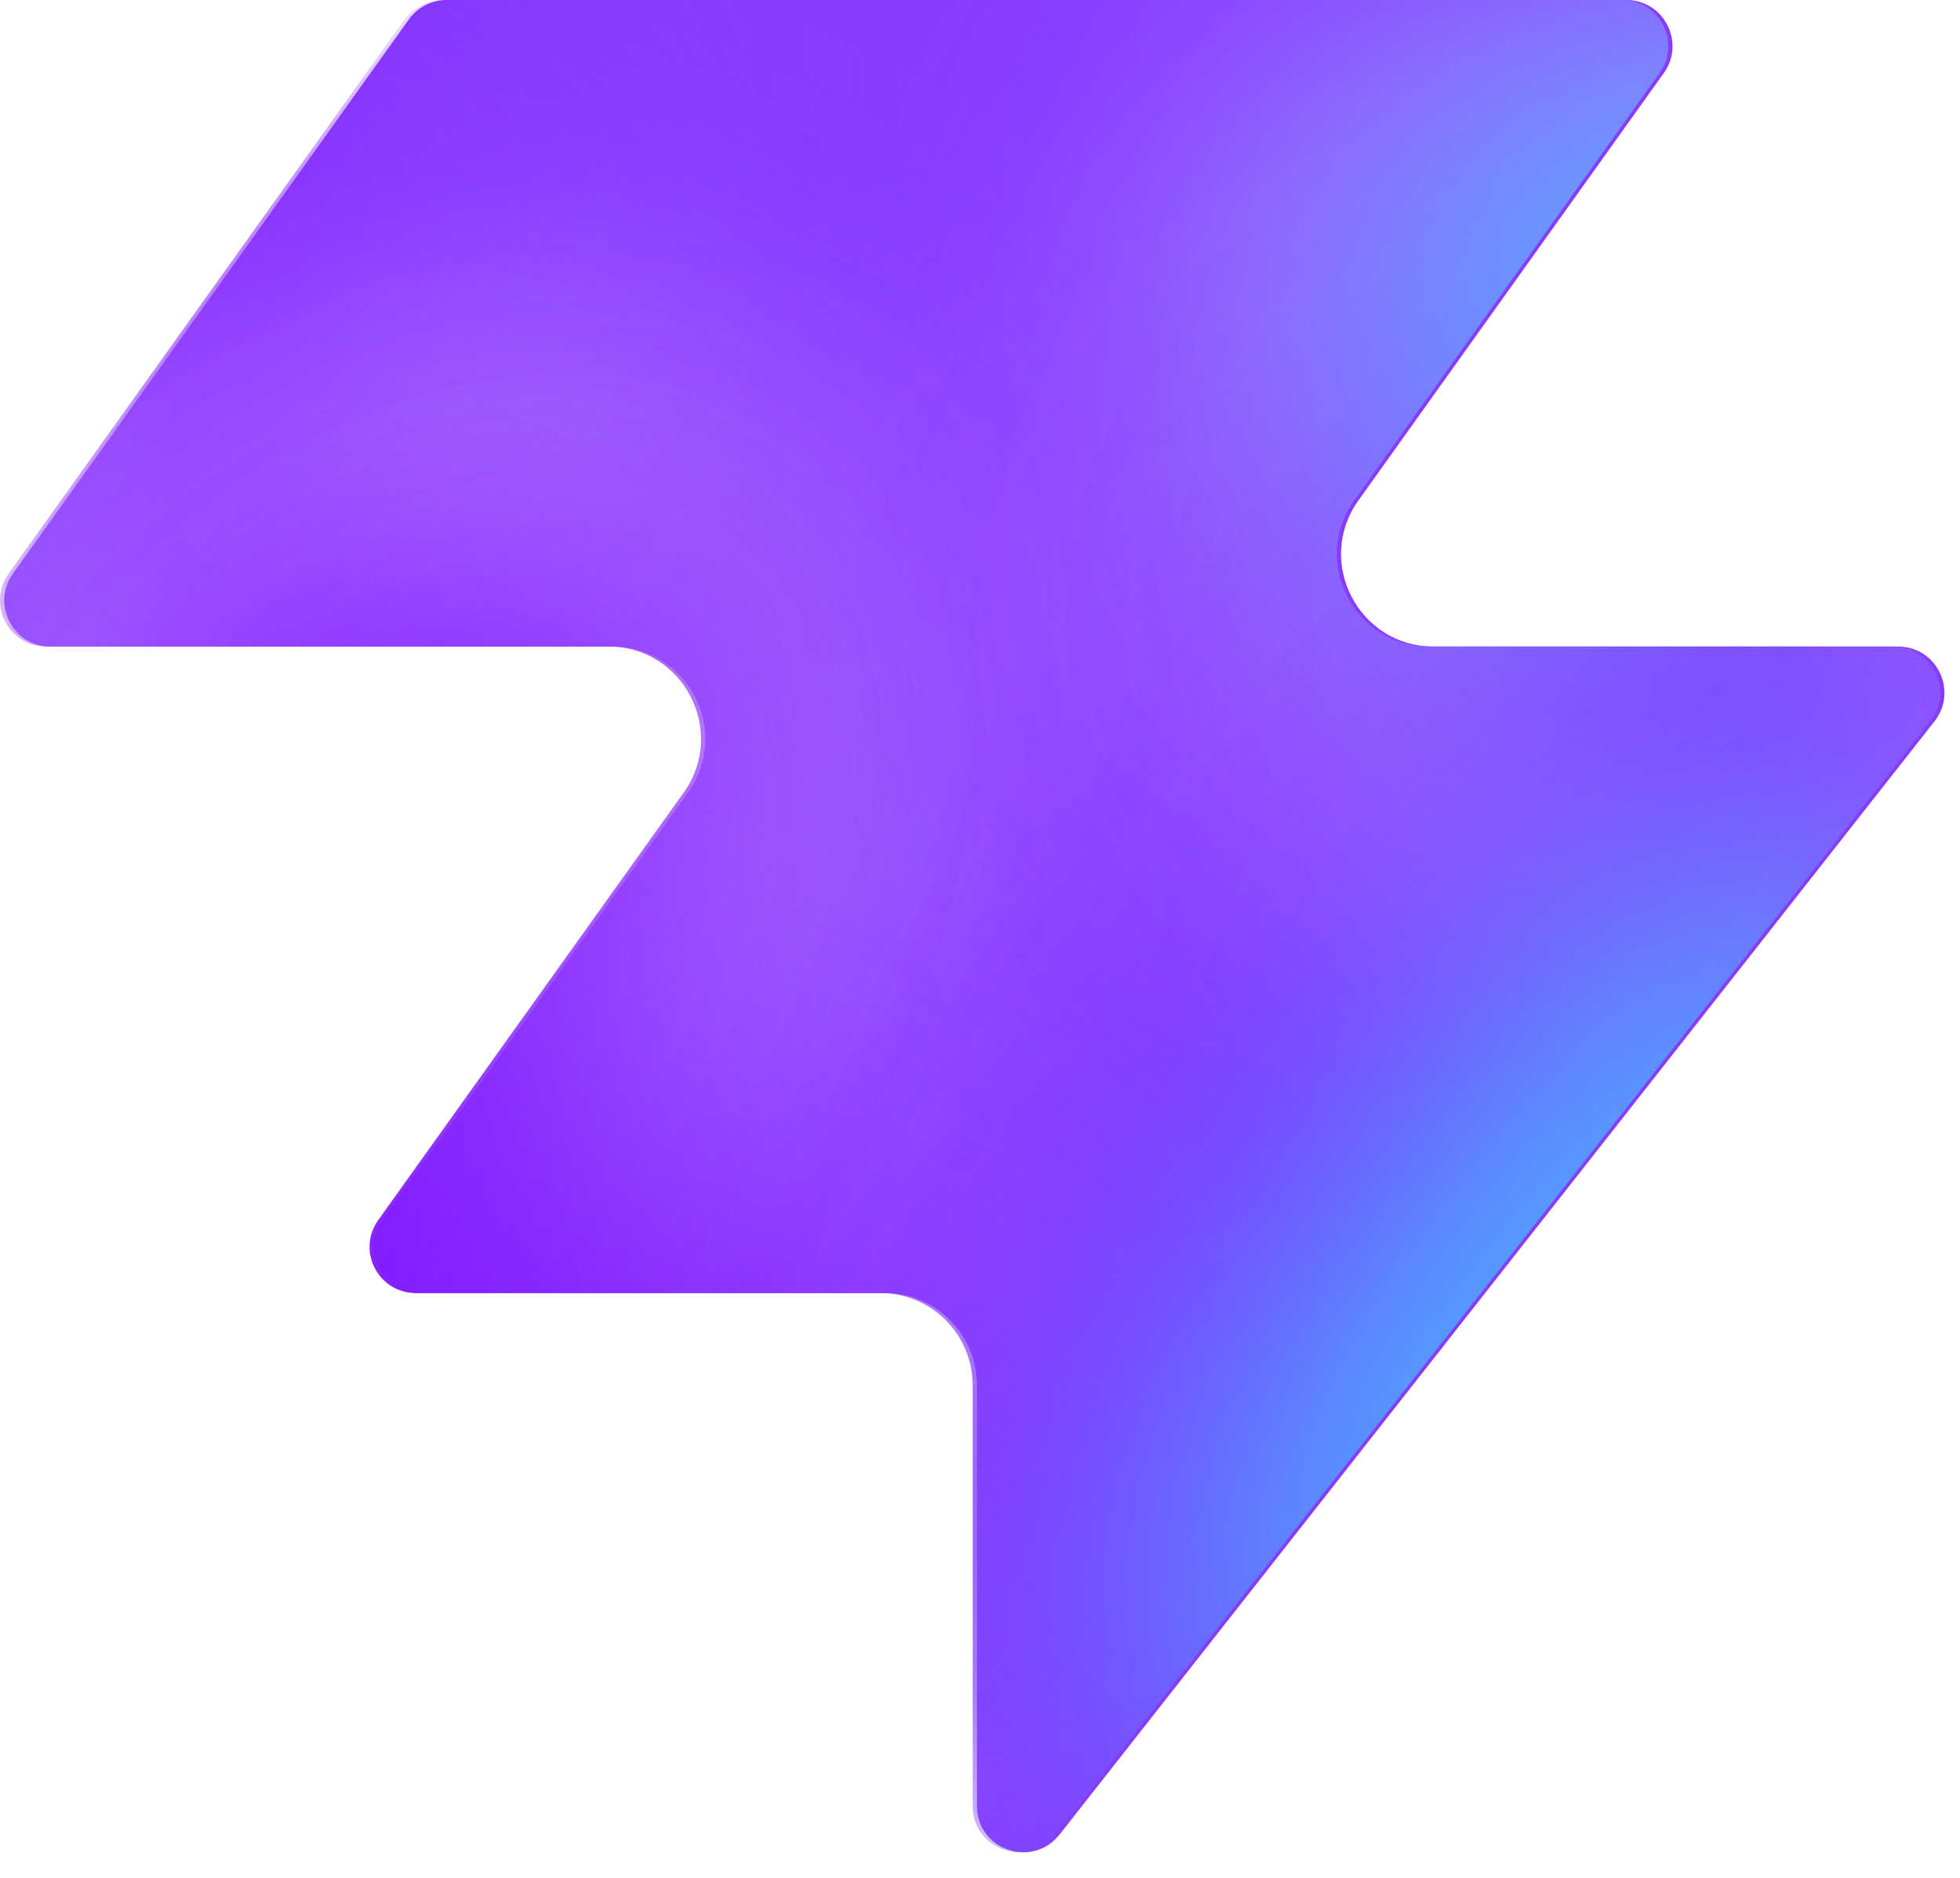
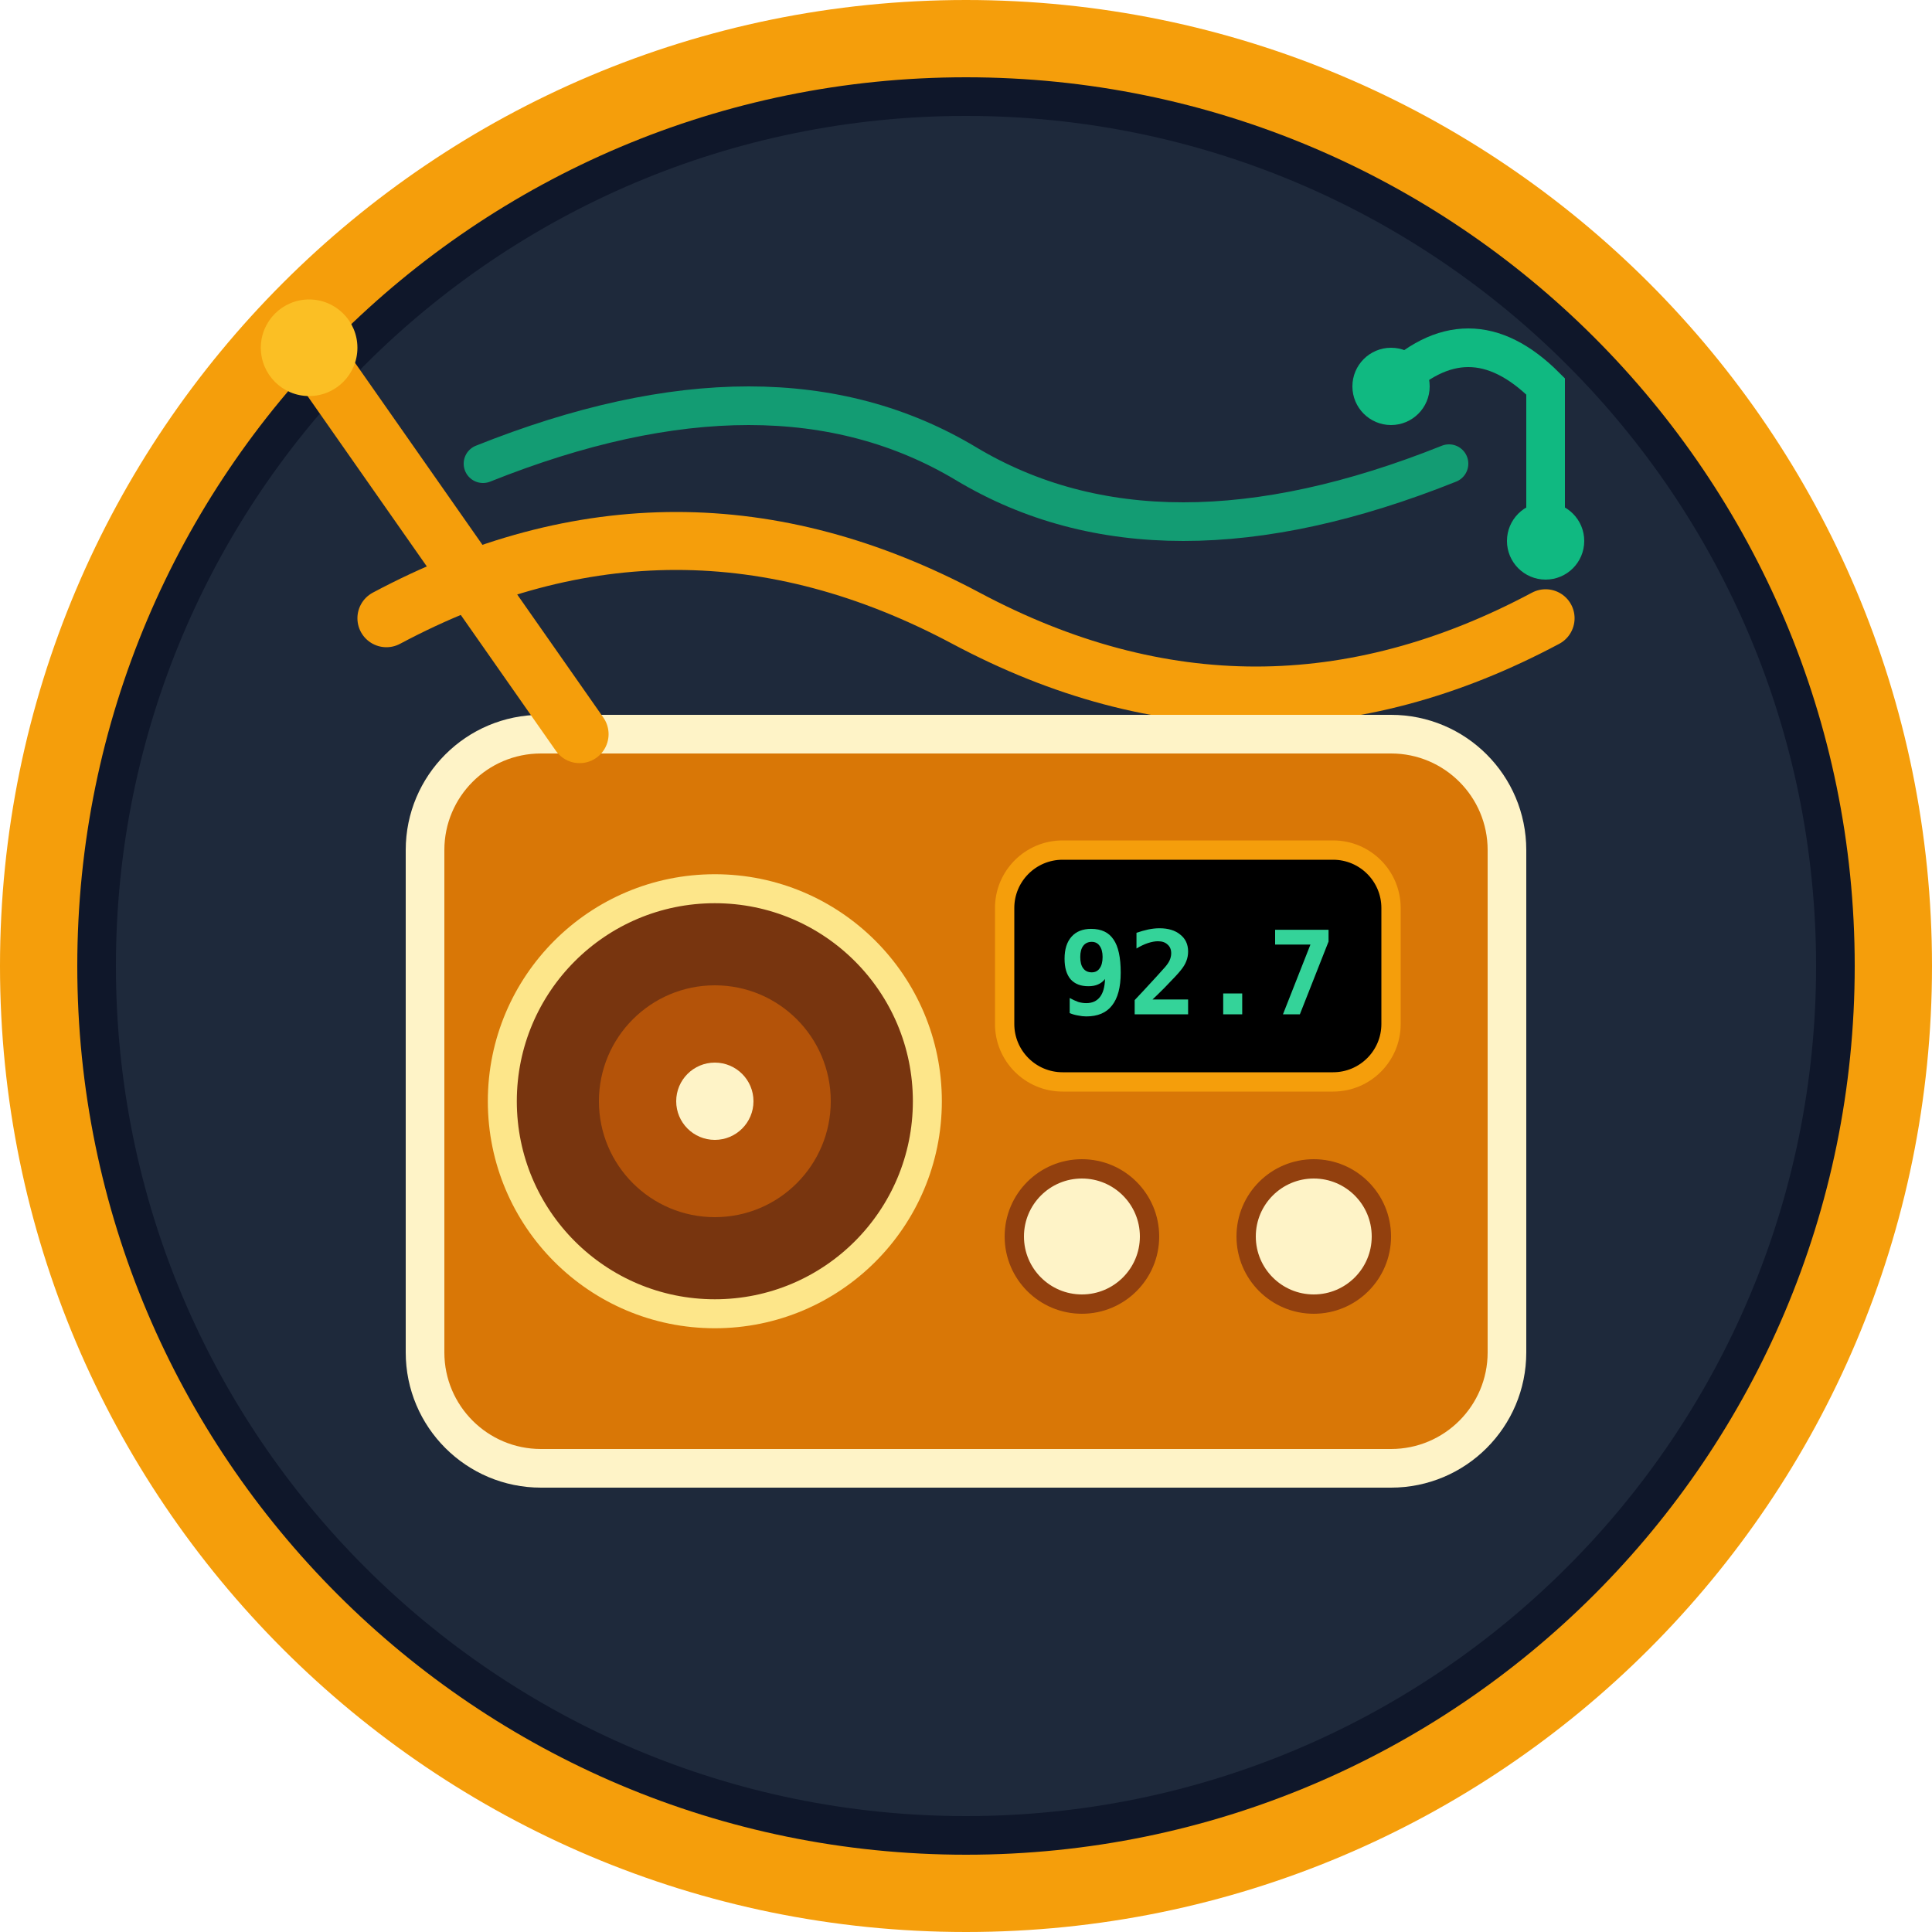
- <svg xmlns="http://www.w3.org/2000/svg" width="48" height="46" fill="none" viewBox="0 0 48 46">
-   <path fill="#863bff" d="M25.946 44.938c-.664.845-2.021.375-2.021-.698V33.937a2.26 2.26 0 0 0-2.262-2.262H10.287c-.92 0-1.456-1.04-.92-1.788l7.48-10.471c1.07-1.497 0-3.578-1.842-3.578H1.237c-.92 0-1.456-1.04-.92-1.788L10.013.474c.214-.297.556-.474.92-.474h28.894c.92 0 1.456 1.04.92 1.788l-7.48 10.471c-1.07 1.498 0 3.579 1.842 3.579h11.377c.943 0 1.473 1.088.89 1.83L25.947 44.94z" style="fill:#863bff;fill:color(display-p3 .525 .23 1);fill-opacity:1" />
-   <mask id="a" width="48" height="46" x="0" y="0" maskUnits="userSpaceOnUse" style="mask-type:alpha">
-     <path fill="#000" d="M25.842 44.938c-.664.844-2.021.375-2.021-.698V33.937a2.26 2.26 0 0 0-2.262-2.262H10.183c-.92 0-1.456-1.04-.92-1.788l7.48-10.471c1.07-1.498 0-3.579-1.842-3.579H1.133c-.92 0-1.456-1.04-.92-1.787L9.91.473c.214-.297.556-.474.92-.474h28.894c.92 0 1.456 1.04.92 1.788l-7.48 10.471c-1.07 1.498 0 3.578 1.842 3.578h11.377c.943 0 1.473 1.088.89 1.832L25.843 44.94z" style="fill:#000;fill-opacity:1" />
-   </mask>
-   <g mask="url(#a)">
-     <g filter="url(#b)">
-       <ellipse cx="5.508" cy="14.704" fill="#ede6ff" rx="5.508" ry="14.704" style="fill:#ede6ff;fill:color(display-p3 .927 .903 1);fill-opacity:1" transform="matrix(.00324 1 1 -.00324 -4.47 31.516)" />
-     </g>
-     <g filter="url(#c)">
-       <ellipse cx="10.399" cy="29.851" fill="#ede6ff" rx="10.399" ry="29.851" style="fill:#ede6ff;fill:color(display-p3 .927 .903 1);fill-opacity:1" transform="matrix(.00324 1 1 -.00324 -39.328 7.883)" />
-     </g>
-     <g filter="url(#d)">
-       <ellipse cx="5.508" cy="30.487" fill="#7e14ff" rx="5.508" ry="30.487" style="fill:#7e14ff;fill:color(display-p3 .492 .077 1);fill-opacity:1" transform="rotate(89.814 -25.913 -14.639)scale(1 -1)" />
-     </g>
-     <g filter="url(#e)">
-       <ellipse cx="5.508" cy="30.599" fill="#7e14ff" rx="5.508" ry="30.599" style="fill:#7e14ff;fill:color(display-p3 .492 .077 1);fill-opacity:1" transform="rotate(89.814 -32.644 -3.334)scale(1 -1)" />
-     </g>
-     <g filter="url(#f)">
-       <ellipse cx="5.508" cy="30.599" fill="#7e14ff" rx="5.508" ry="30.599" style="fill:#7e14ff;fill:color(display-p3 .492 .077 1);fill-opacity:1" transform="matrix(.00324 1 1 -.00324 -34.34 30.47)" />
-     </g>
-     <g filter="url(#g)">
-       <ellipse cx="14.072" cy="22.078" fill="#ede6ff" rx="14.072" ry="22.078" style="fill:#ede6ff;fill:color(display-p3 .927 .903 1);fill-opacity:1" transform="rotate(93.35 24.506 48.493)scale(-1 1)" />
-     </g>
-     <g filter="url(#h)">
-       <ellipse cx="3.47" cy="21.501" fill="#7e14ff" rx="3.47" ry="21.501" style="fill:#7e14ff;fill:color(display-p3 .492 .077 1);fill-opacity:1" transform="rotate(89.009 28.708 47.59)scale(-1 1)" />
-     </g>
-     <g filter="url(#i)">
-       <ellipse cx="3.47" cy="21.501" fill="#7e14ff" rx="3.47" ry="21.501" style="fill:#7e14ff;fill:color(display-p3 .492 .077 1);fill-opacity:1" transform="rotate(89.009 28.708 47.59)scale(-1 1)" />
-     </g>
-     <g filter="url(#j)">
-       <ellipse cx=".387" cy="8.972" fill="#7e14ff" rx="4.407" ry="29.108" style="fill:#7e14ff;fill:color(display-p3 .492 .077 1);fill-opacity:1" transform="rotate(39.51 .387 8.972)" />
-     </g>
-     <g filter="url(#k)">
-       <ellipse cx="47.523" cy="-6.092" fill="#7e14ff" rx="4.407" ry="29.108" style="fill:#7e14ff;fill:color(display-p3 .492 .077 1);fill-opacity:1" transform="rotate(37.892 47.523 -6.092)" />
-     </g>
-     <g filter="url(#l)">
-       <ellipse cx="41.412" cy="6.333" fill="#47bfff" rx="5.971" ry="9.665" style="fill:#47bfff;fill:color(display-p3 .28 .748 1);fill-opacity:1" transform="rotate(37.892 41.412 6.333)" />
-     </g>
-     <g filter="url(#m)">
-       <ellipse cx="-1.879" cy="38.332" fill="#7e14ff" rx="4.407" ry="29.108" style="fill:#7e14ff;fill:color(display-p3 .492 .077 1);fill-opacity:1" transform="rotate(37.892 -1.88 38.332)" />
-     </g>
-     <g filter="url(#n)">
-       <ellipse cx="-1.879" cy="38.332" fill="#7e14ff" rx="4.407" ry="29.108" style="fill:#7e14ff;fill:color(display-p3 .492 .077 1);fill-opacity:1" transform="rotate(37.892 -1.88 38.332)" />
-     </g>
-     <g filter="url(#o)">
-       <ellipse cx="35.651" cy="29.907" fill="#7e14ff" rx="4.407" ry="29.108" style="fill:#7e14ff;fill:color(display-p3 .492 .077 1);fill-opacity:1" transform="rotate(37.892 35.651 29.907)" />
-     </g>
-     <g filter="url(#p)">
-       <ellipse cx="38.418" cy="32.4" fill="#47bfff" rx="5.971" ry="15.297" style="fill:#47bfff;fill:color(display-p3 .28 .748 1);fill-opacity:1" transform="rotate(37.892 38.418 32.4)" />
-     </g>
-   </g>
-   <defs>
-     <filter id="b" width="60.045" height="41.654" x="-19.77" y="16.149" color-interpolation-filters="sRGB" filterUnits="userSpaceOnUse">
-       <feFlood flood-opacity="0" result="BackgroundImageFix" />
-       <feBlend in="SourceGraphic" in2="BackgroundImageFix" result="shape" />
-       <feGaussianBlur result="effect1_foregroundBlur_2002_17158" stdDeviation="7.659" />
-     </filter>
-     <filter id="c" width="90.34" height="51.437" x="-54.613" y="-7.533" color-interpolation-filters="sRGB" filterUnits="userSpaceOnUse">
-       <feFlood flood-opacity="0" result="BackgroundImageFix" />
-       <feBlend in="SourceGraphic" in2="BackgroundImageFix" result="shape" />
-       <feGaussianBlur result="effect1_foregroundBlur_2002_17158" stdDeviation="7.659" />
-     </filter>
-     <filter id="d" width="79.355" height="29.4" x="-49.64" y="2.03" color-interpolation-filters="sRGB" filterUnits="userSpaceOnUse">
-       <feFlood flood-opacity="0" result="BackgroundImageFix" />
-       <feBlend in="SourceGraphic" in2="BackgroundImageFix" result="shape" />
-       <feGaussianBlur result="effect1_foregroundBlur_2002_17158" stdDeviation="4.596" />
-     </filter>
-     <filter id="e" width="79.579" height="29.4" x="-45.045" y="20.029" color-interpolation-filters="sRGB" filterUnits="userSpaceOnUse">
-       <feFlood flood-opacity="0" result="BackgroundImageFix" />
-       <feBlend in="SourceGraphic" in2="BackgroundImageFix" result="shape" />
-       <feGaussianBlur result="effect1_foregroundBlur_2002_17158" stdDeviation="4.596" />
-     </filter>
-     <filter id="f" width="79.579" height="29.4" x="-43.513" y="21.178" color-interpolation-filters="sRGB" filterUnits="userSpaceOnUse">
-       <feFlood flood-opacity="0" result="BackgroundImageFix" />
-       <feBlend in="SourceGraphic" in2="BackgroundImageFix" result="shape" />
-       <feGaussianBlur result="effect1_foregroundBlur_2002_17158" stdDeviation="4.596" />
-     </filter>
-     <filter id="g" width="74.749" height="58.852" x="15.756" y="-17.901" color-interpolation-filters="sRGB" filterUnits="userSpaceOnUse">
-       <feFlood flood-opacity="0" result="BackgroundImageFix" />
-       <feBlend in="SourceGraphic" in2="BackgroundImageFix" result="shape" />
-       <feGaussianBlur result="effect1_foregroundBlur_2002_17158" stdDeviation="7.659" />
-     </filter>
-     <filter id="h" width="61.377" height="25.362" x="23.548" y="2.284" color-interpolation-filters="sRGB" filterUnits="userSpaceOnUse">
-       <feFlood flood-opacity="0" result="BackgroundImageFix" />
-       <feBlend in="SourceGraphic" in2="BackgroundImageFix" result="shape" />
-       <feGaussianBlur result="effect1_foregroundBlur_2002_17158" stdDeviation="4.596" />
-     </filter>
-     <filter id="i" width="61.377" height="25.362" x="23.548" y="2.284" color-interpolation-filters="sRGB" filterUnits="userSpaceOnUse">
-       <feFlood flood-opacity="0" result="BackgroundImageFix" />
-       <feBlend in="SourceGraphic" in2="BackgroundImageFix" result="shape" />
-       <feGaussianBlur result="effect1_foregroundBlur_2002_17158" stdDeviation="4.596" />
-     </filter>
-     <filter id="j" width="56.045" height="63.649" x="-27.636" y="-22.853" color-interpolation-filters="sRGB" filterUnits="userSpaceOnUse">
-       <feFlood flood-opacity="0" result="BackgroundImageFix" />
-       <feBlend in="SourceGraphic" in2="BackgroundImageFix" result="shape" />
-       <feGaussianBlur result="effect1_foregroundBlur_2002_17158" stdDeviation="4.596" />
-     </filter>
-     <filter id="k" width="54.814" height="64.646" x="20.116" y="-38.415" color-interpolation-filters="sRGB" filterUnits="userSpaceOnUse">
-       <feFlood flood-opacity="0" result="BackgroundImageFix" />
-       <feBlend in="SourceGraphic" in2="BackgroundImageFix" result="shape" />
-       <feGaussianBlur result="effect1_foregroundBlur_2002_17158" stdDeviation="4.596" />
-     </filter>
-     <filter id="l" width="33.541" height="35.313" x="24.641" y="-11.323" color-interpolation-filters="sRGB" filterUnits="userSpaceOnUse">
-       <feFlood flood-opacity="0" result="BackgroundImageFix" />
-       <feBlend in="SourceGraphic" in2="BackgroundImageFix" result="shape" />
-       <feGaussianBlur result="effect1_foregroundBlur_2002_17158" stdDeviation="4.596" />
-     </filter>
-     <filter id="m" width="54.814" height="64.646" x="-29.286" y="6.009" color-interpolation-filters="sRGB" filterUnits="userSpaceOnUse">
-       <feFlood flood-opacity="0" result="BackgroundImageFix" />
-       <feBlend in="SourceGraphic" in2="BackgroundImageFix" result="shape" />
-       <feGaussianBlur result="effect1_foregroundBlur_2002_17158" stdDeviation="4.596" />
-     </filter>
-     <filter id="n" width="54.814" height="64.646" x="-29.286" y="6.009" color-interpolation-filters="sRGB" filterUnits="userSpaceOnUse">
-       <feFlood flood-opacity="0" result="BackgroundImageFix" />
-       <feBlend in="SourceGraphic" in2="BackgroundImageFix" result="shape" />
-       <feGaussianBlur result="effect1_foregroundBlur_2002_17158" stdDeviation="4.596" />
-     </filter>
-     <filter id="o" width="54.814" height="64.646" x="8.244" y="-2.416" color-interpolation-filters="sRGB" filterUnits="userSpaceOnUse">
-       <feFlood flood-opacity="0" result="BackgroundImageFix" />
-       <feBlend in="SourceGraphic" in2="BackgroundImageFix" result="shape" />
-       <feGaussianBlur result="effect1_foregroundBlur_2002_17158" stdDeviation="4.596" />
-     </filter>
-     <filter id="p" width="39.409" height="43.623" x="18.713" y="10.588" color-interpolation-filters="sRGB" filterUnits="userSpaceOnUse">
-       <feFlood flood-opacity="0" result="BackgroundImageFix" />
-       <feBlend in="SourceGraphic" in2="BackgroundImageFix" result="shape" />
-       <feGaussianBlur result="effect1_foregroundBlur_2002_17158" stdDeviation="4.596" />
-     </filter>
-   </defs>
+ <svg xmlns="http://www.w3.org/2000/svg" viewBox="0 0 100 100" width="100%" height="100%">
+   <circle cx="50" cy="50" r="48" fill="#0F172A" stroke="#F59E0B" stroke-width="4" />
+   <circle cx="50" cy="50" r="44" fill="#1E293B" />
+   <path d="M 20 32 Q 35 24 50 32 T 80 32" stroke="#F59E0B" stroke-width="3" fill="none" stroke-linecap="round" />
+   <path d="M 25 24 Q 40 18 50 24 T 75 24" stroke="#10B981" stroke-width="2" fill="none" opacity="0.8" stroke-linecap="round" />
+   <rect x="22" y="38" width="56" height="38" rx="6" fill="#D97706" stroke="#FEF3C7" stroke-width="2" />
+   <circle cx="37" cy="57" r="11" fill="#78350F" stroke="#FDE68A" stroke-width="1.5" />
+   <circle cx="37" cy="57" r="6" fill="#B45309" />
+   <circle cx="37" cy="57" r="2" fill="#FEF3C7" />
+   <rect x="52" y="44" width="20" height="12" rx="3" fill="#000000" stroke="#F59E0B" stroke-width="1" />
+   <text x="62" y="52.5" font-family="monospace" font-size="6" font-weight="bold" fill="#34D399" text-anchor="middle">92.7</text>
+   <circle cx="56" cy="64" r="3.5" fill="#FEF3C7" stroke="#92400E" stroke-width="1" />
+   <circle cx="68" cy="64" r="3.5" fill="#FEF3C7" stroke="#92400E" stroke-width="1" />
+   <line x1="30" y1="38" x2="16" y2="18" stroke="#F59E0B" stroke-width="3" stroke-linecap="round" />
+   <circle cx="16" cy="18" r="2.5" fill="#FBBF24" />
+   <path d="M 72 20 Q 76 16 80 20 L 80 28" stroke="#10B981" stroke-width="2" fill="none" stroke-linecap="round" />
+   <circle cx="72" cy="20" r="2" fill="#10B981" />
+   <circle cx="80" cy="28" r="2" fill="#10B981" />
</svg>
